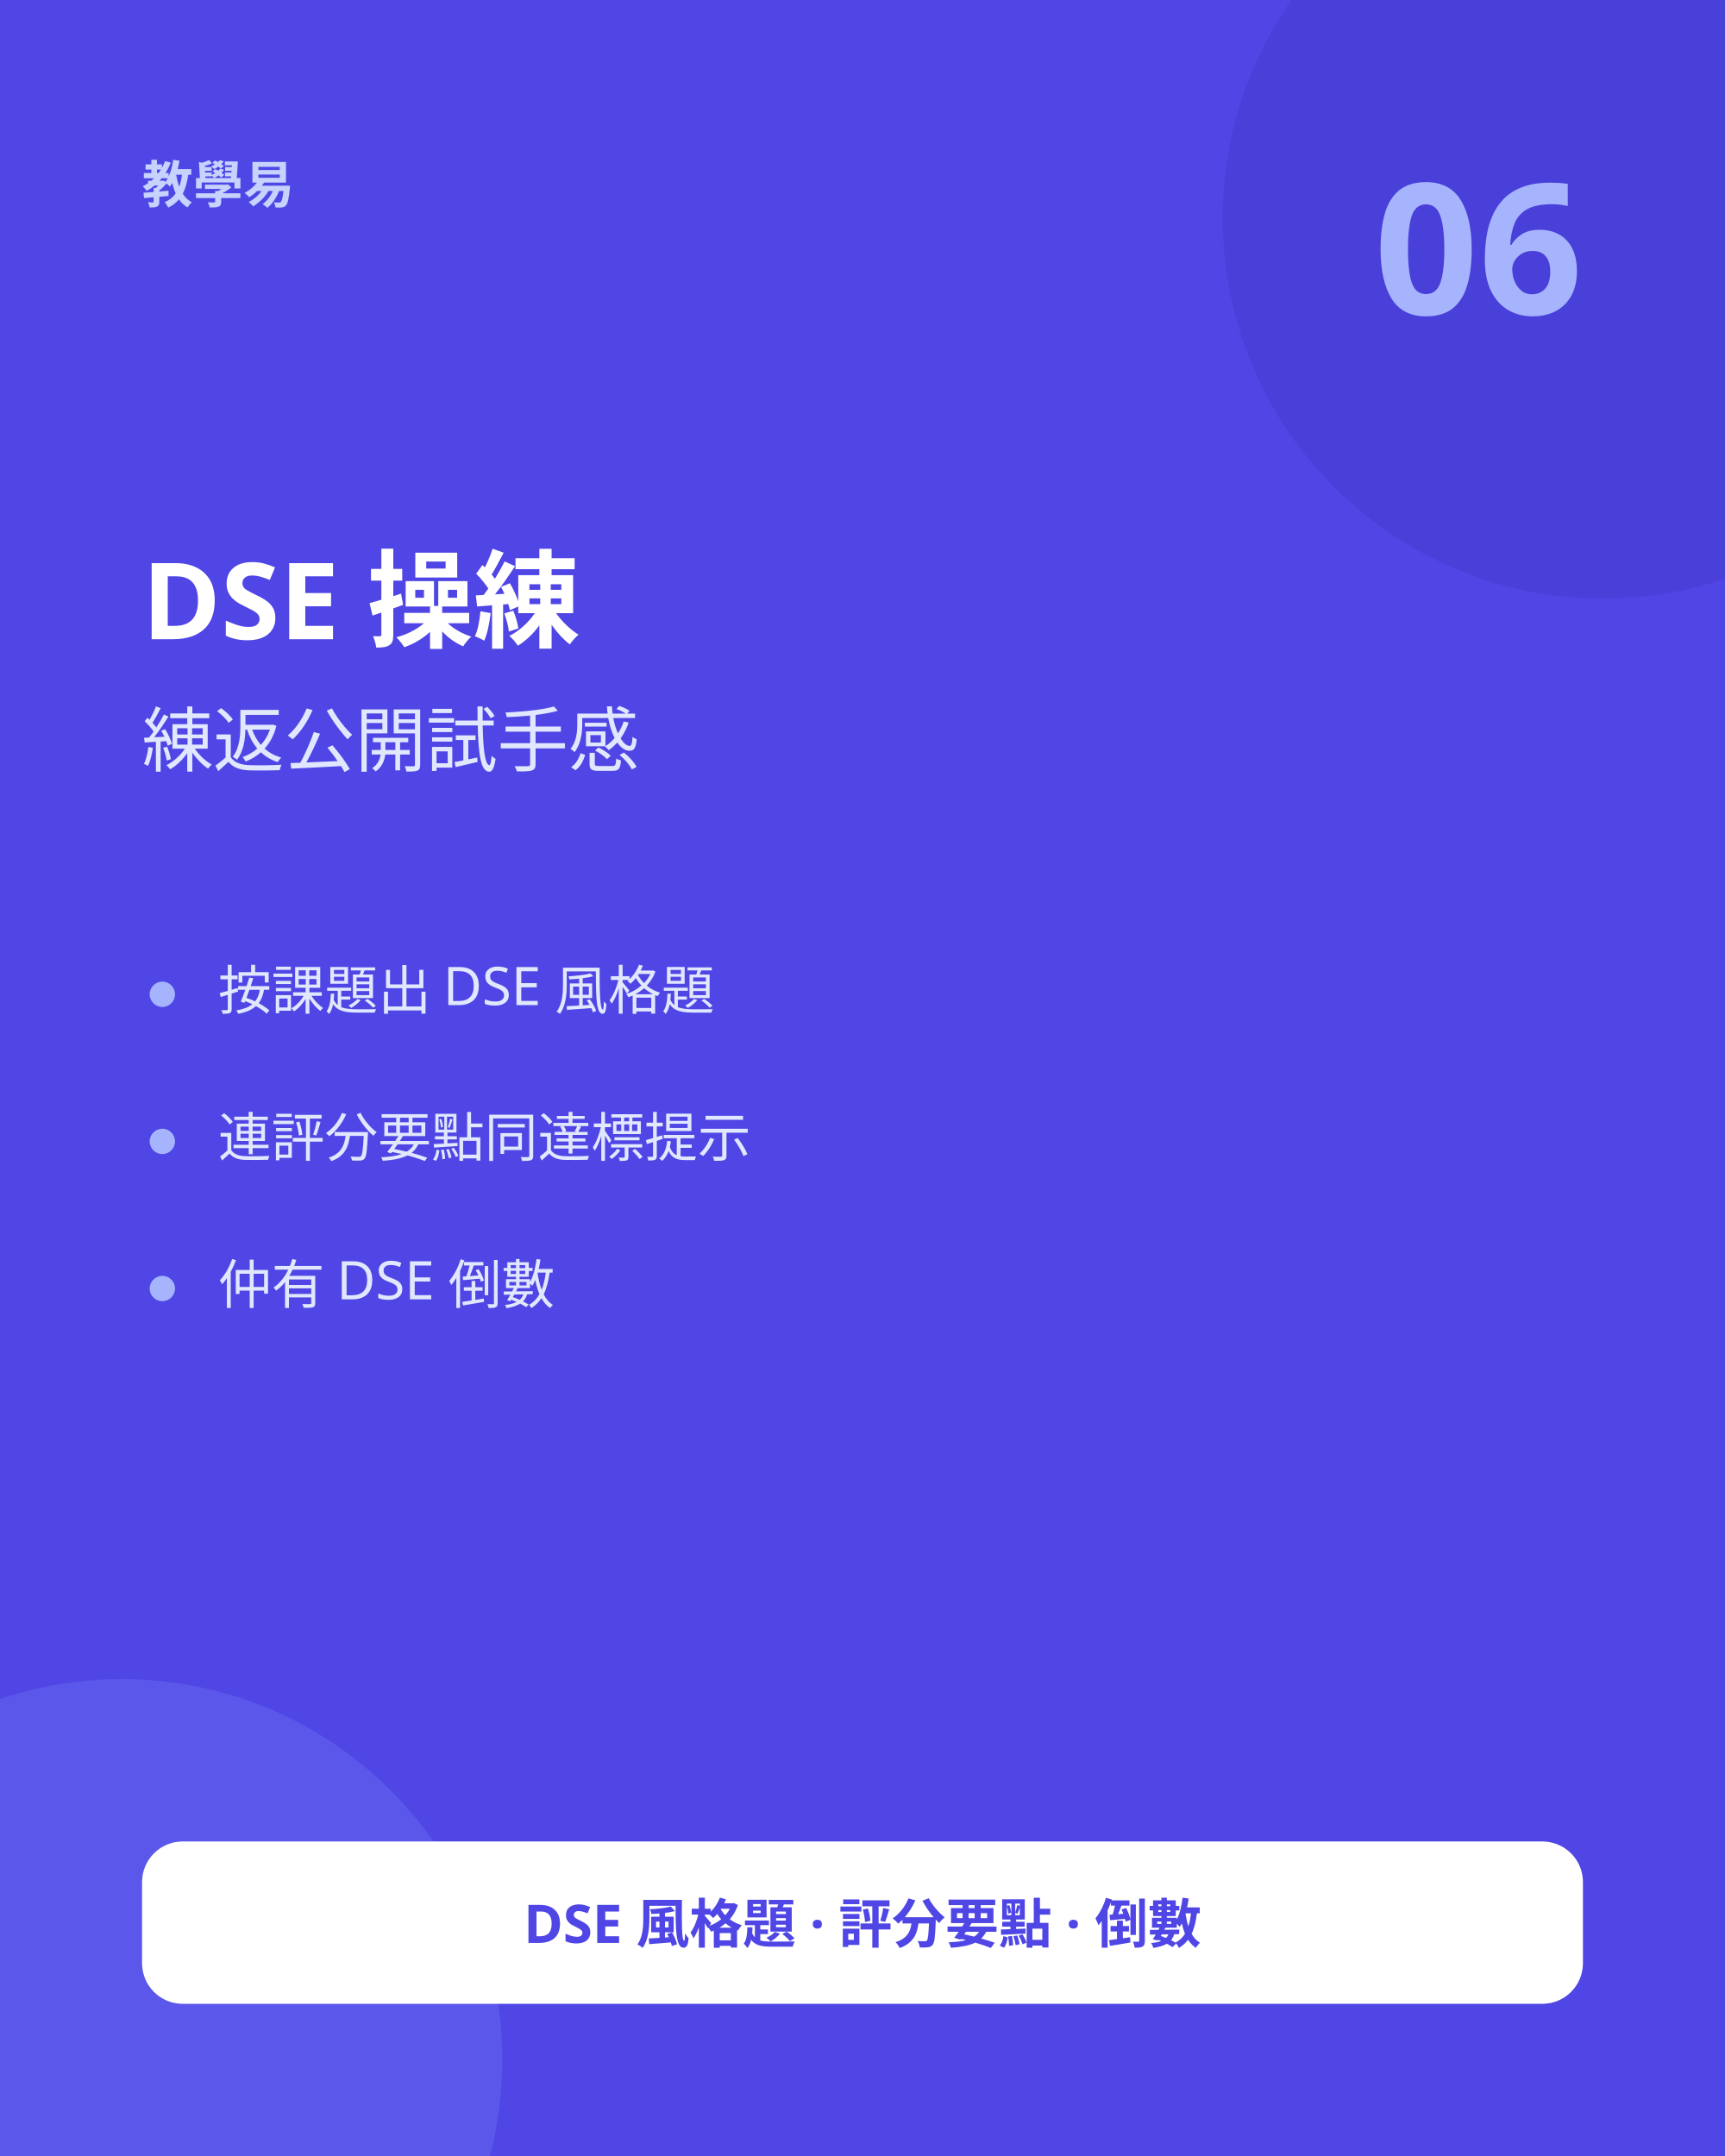
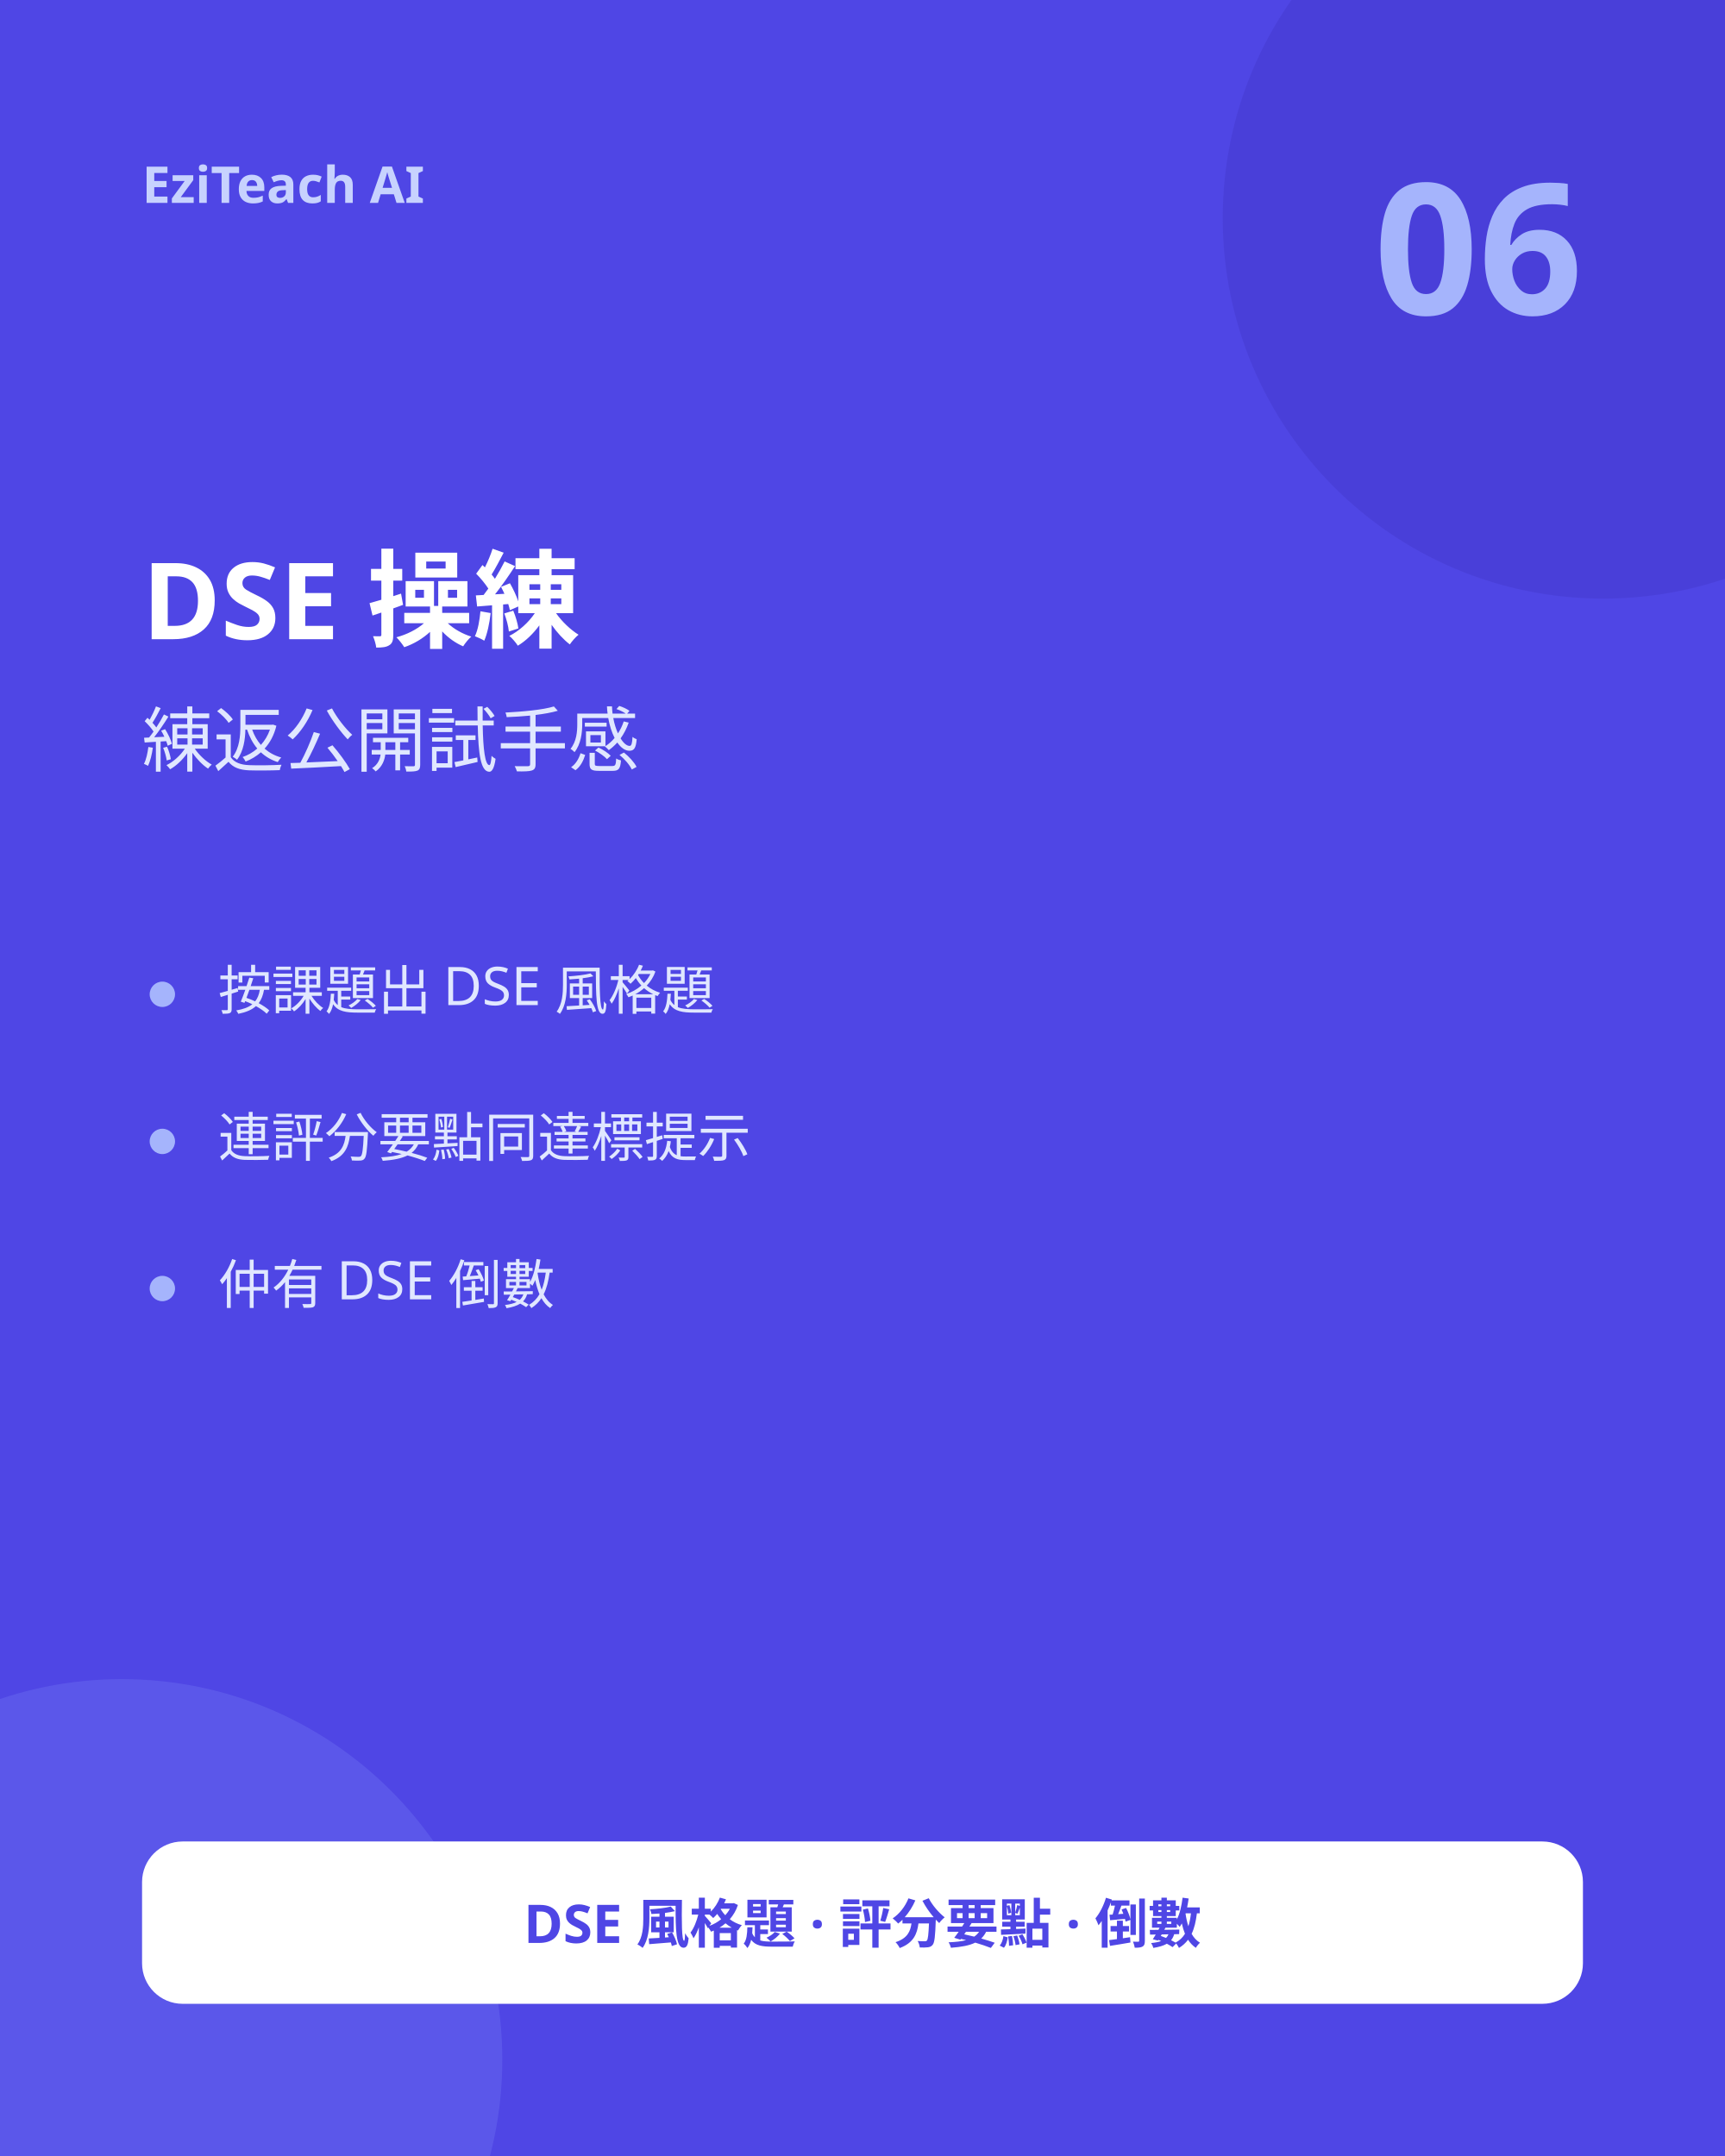
<svg xmlns="http://www.w3.org/2000/svg" width="1080" height="1350" viewBox="0 0 680 850" role="img">
  <style>text{font-family:'PingFang HK','Noto Sans HK','Microsoft JhengHei','Hiragino Sans GB',sans-serif}</style>
  <rect x="0" y="0" width="680" height="850" fill="#4f46e5" />
  <circle cx="632" cy="86" r="150" fill="#4338ca" opacity="0.45" />
  <circle cx="48" cy="812" r="150" fill="#818cf8" opacity="0.25" />
-   <text x="56" y="80" font-size="20" font-weight="700" fill="#c7d2fe">教學易</text>
+   <text x="56" y="80" font-size="20" font-weight="700" fill="#c7d2fe">EziTeach AI</text>
  <text x="624" y="124" font-size="72" font-weight="700" fill="#a5b4fc" text-anchor="end">06</text>
  <text x="56" y="252" font-size="42" font-weight="700" fill="#ffffff">DSE 操練</text>
  <text x="56" y="302" font-size="28" font-weight="500" fill="#e0e7ff">練返公開試手感</text>
  <circle cx="64" cy="392" r="5" fill="#a5b4fc" />
  <text x="86" y="398" font-size="21" font-weight="400" fill="#e0e7ff">按課題出 DSE 風格題</text>
  <circle cx="64" cy="450" r="5" fill="#a5b4fc" />
  <text x="86" y="456" font-size="21" font-weight="400" fill="#e0e7ff">連評分要點同達標提示</text>
  <circle cx="64" cy="508" r="5" fill="#a5b4fc" />
  <text x="86" y="514" font-size="21" font-weight="400" fill="#e0e7ff">仲有 DSE 倒數</text>
  <rect x="56" y="726" width="568" height="64" rx="16" fill="#ffffff" />
  <text x="340" y="766" font-size="21" font-weight="700" fill="#4f46e5" text-anchor="middle">DSE 風格題 · 評分要點 · 倒數</text>
</svg>
